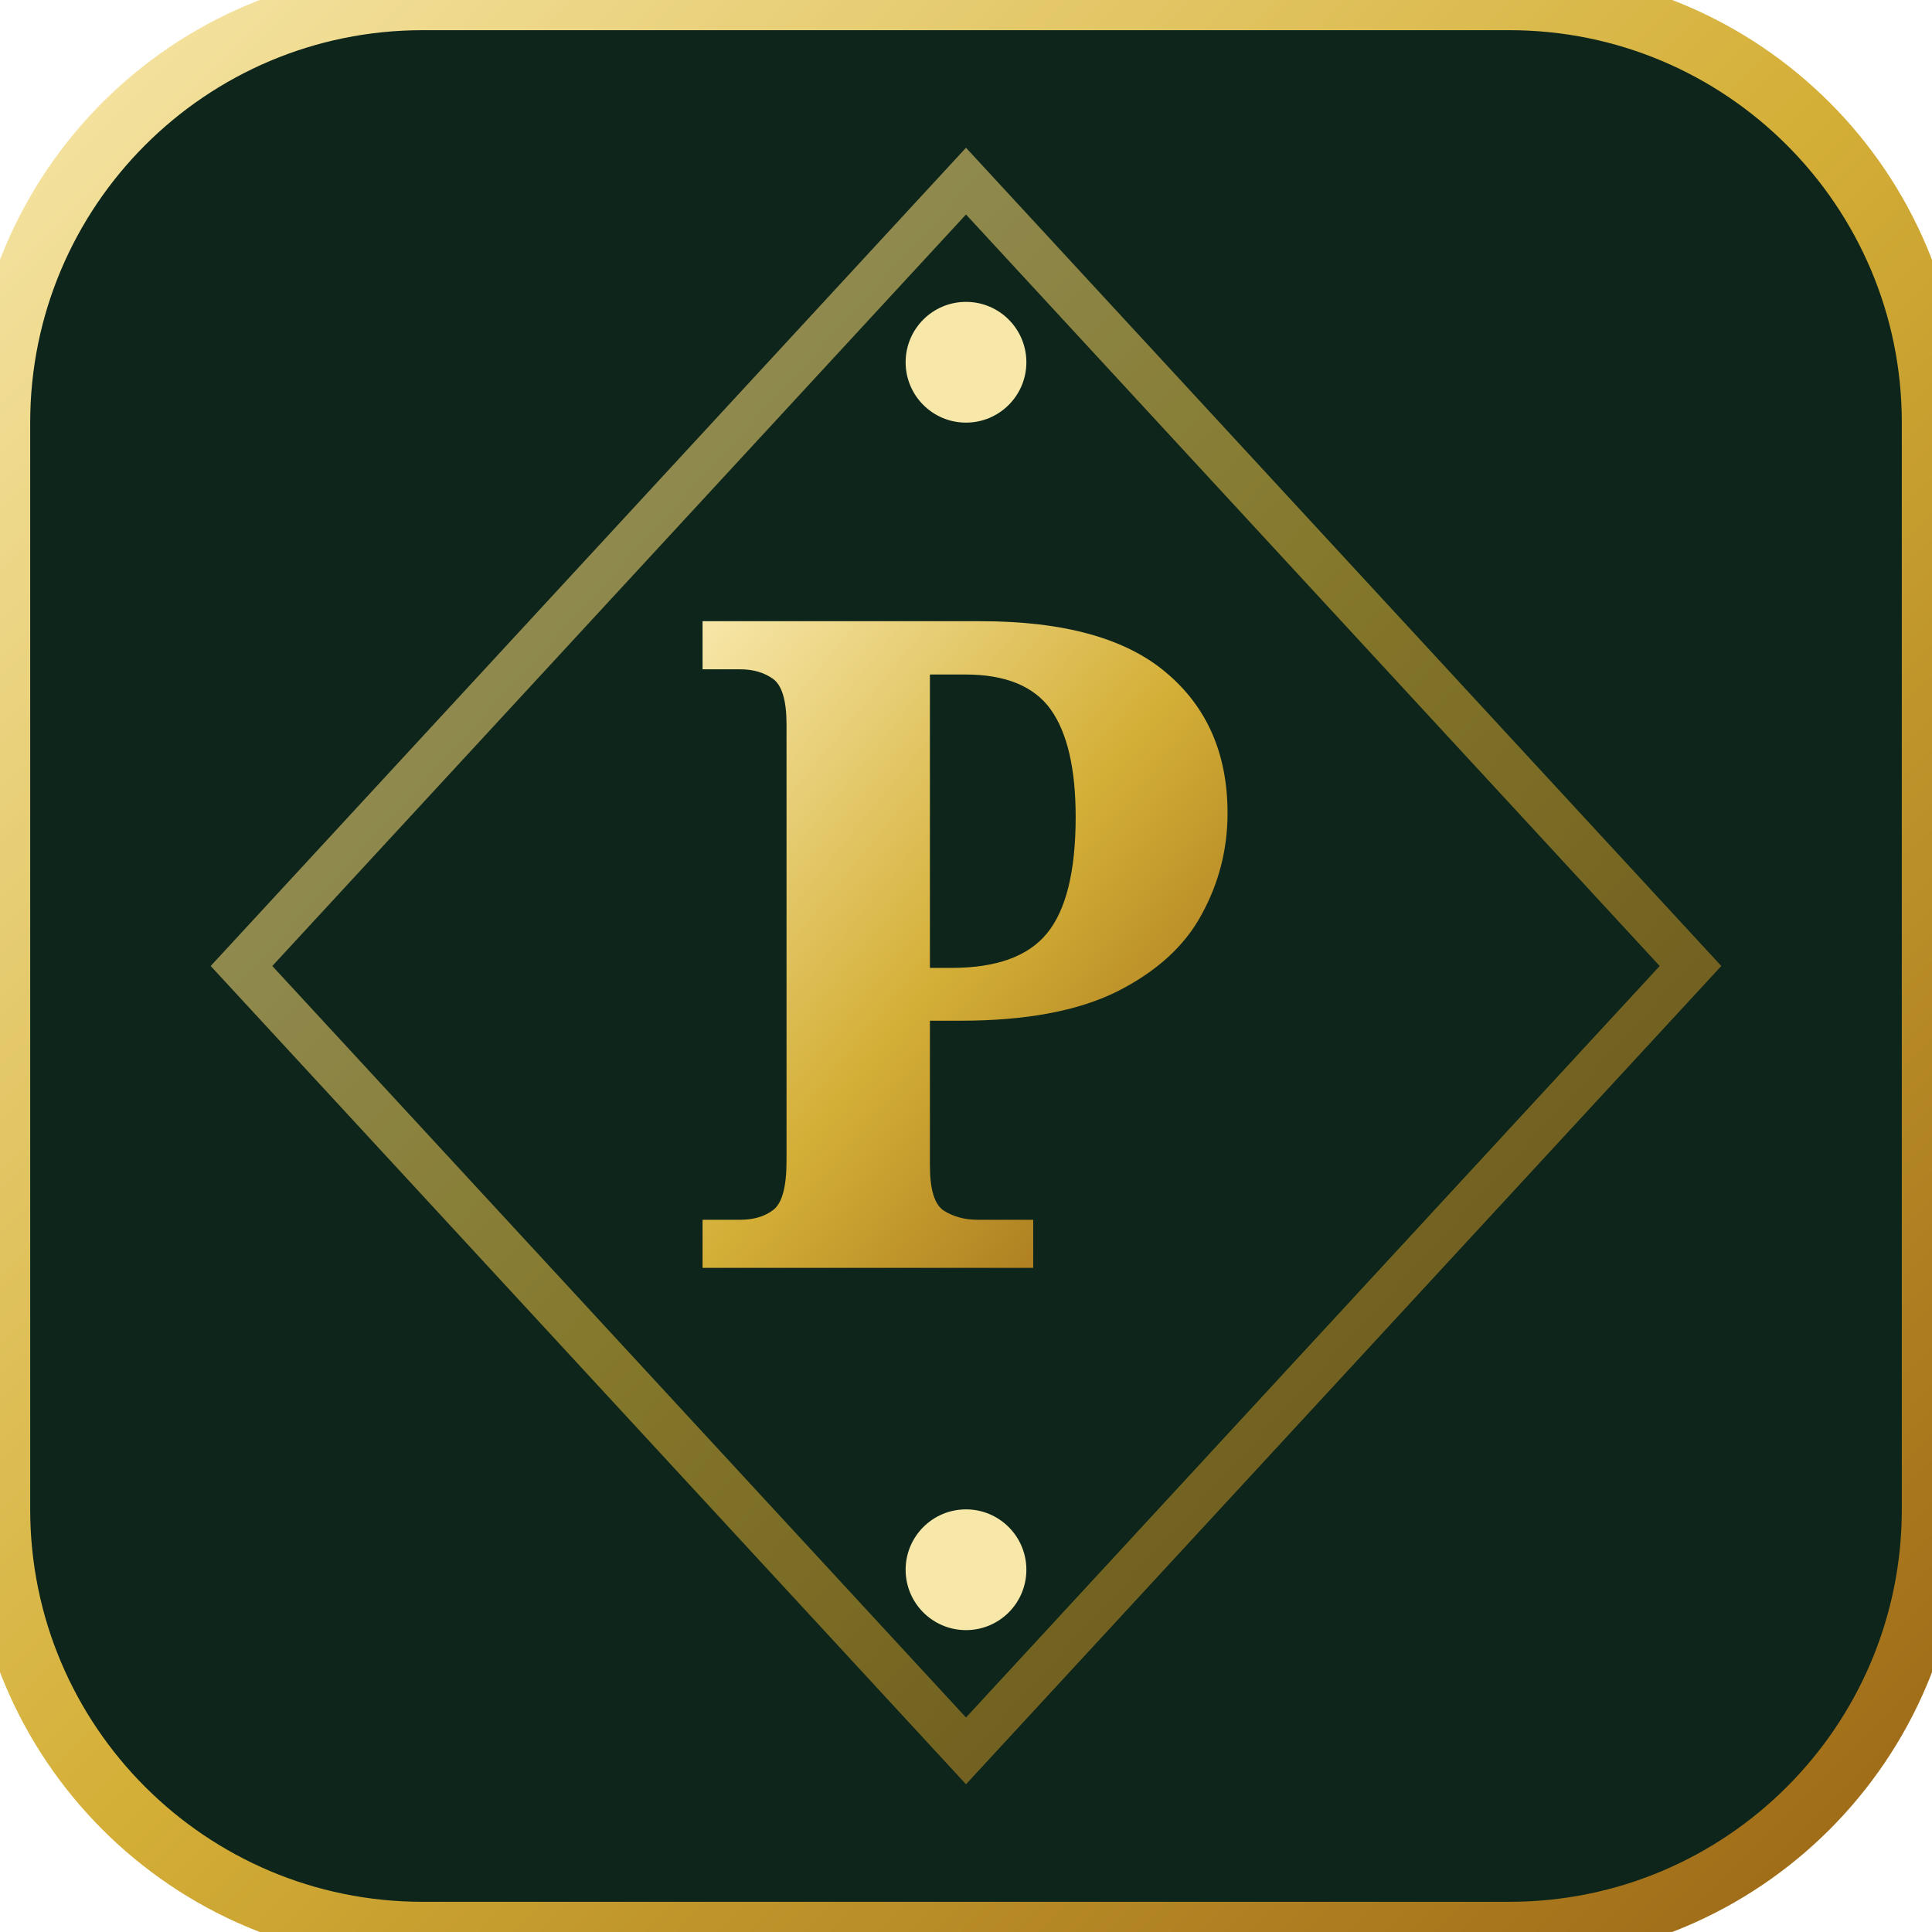
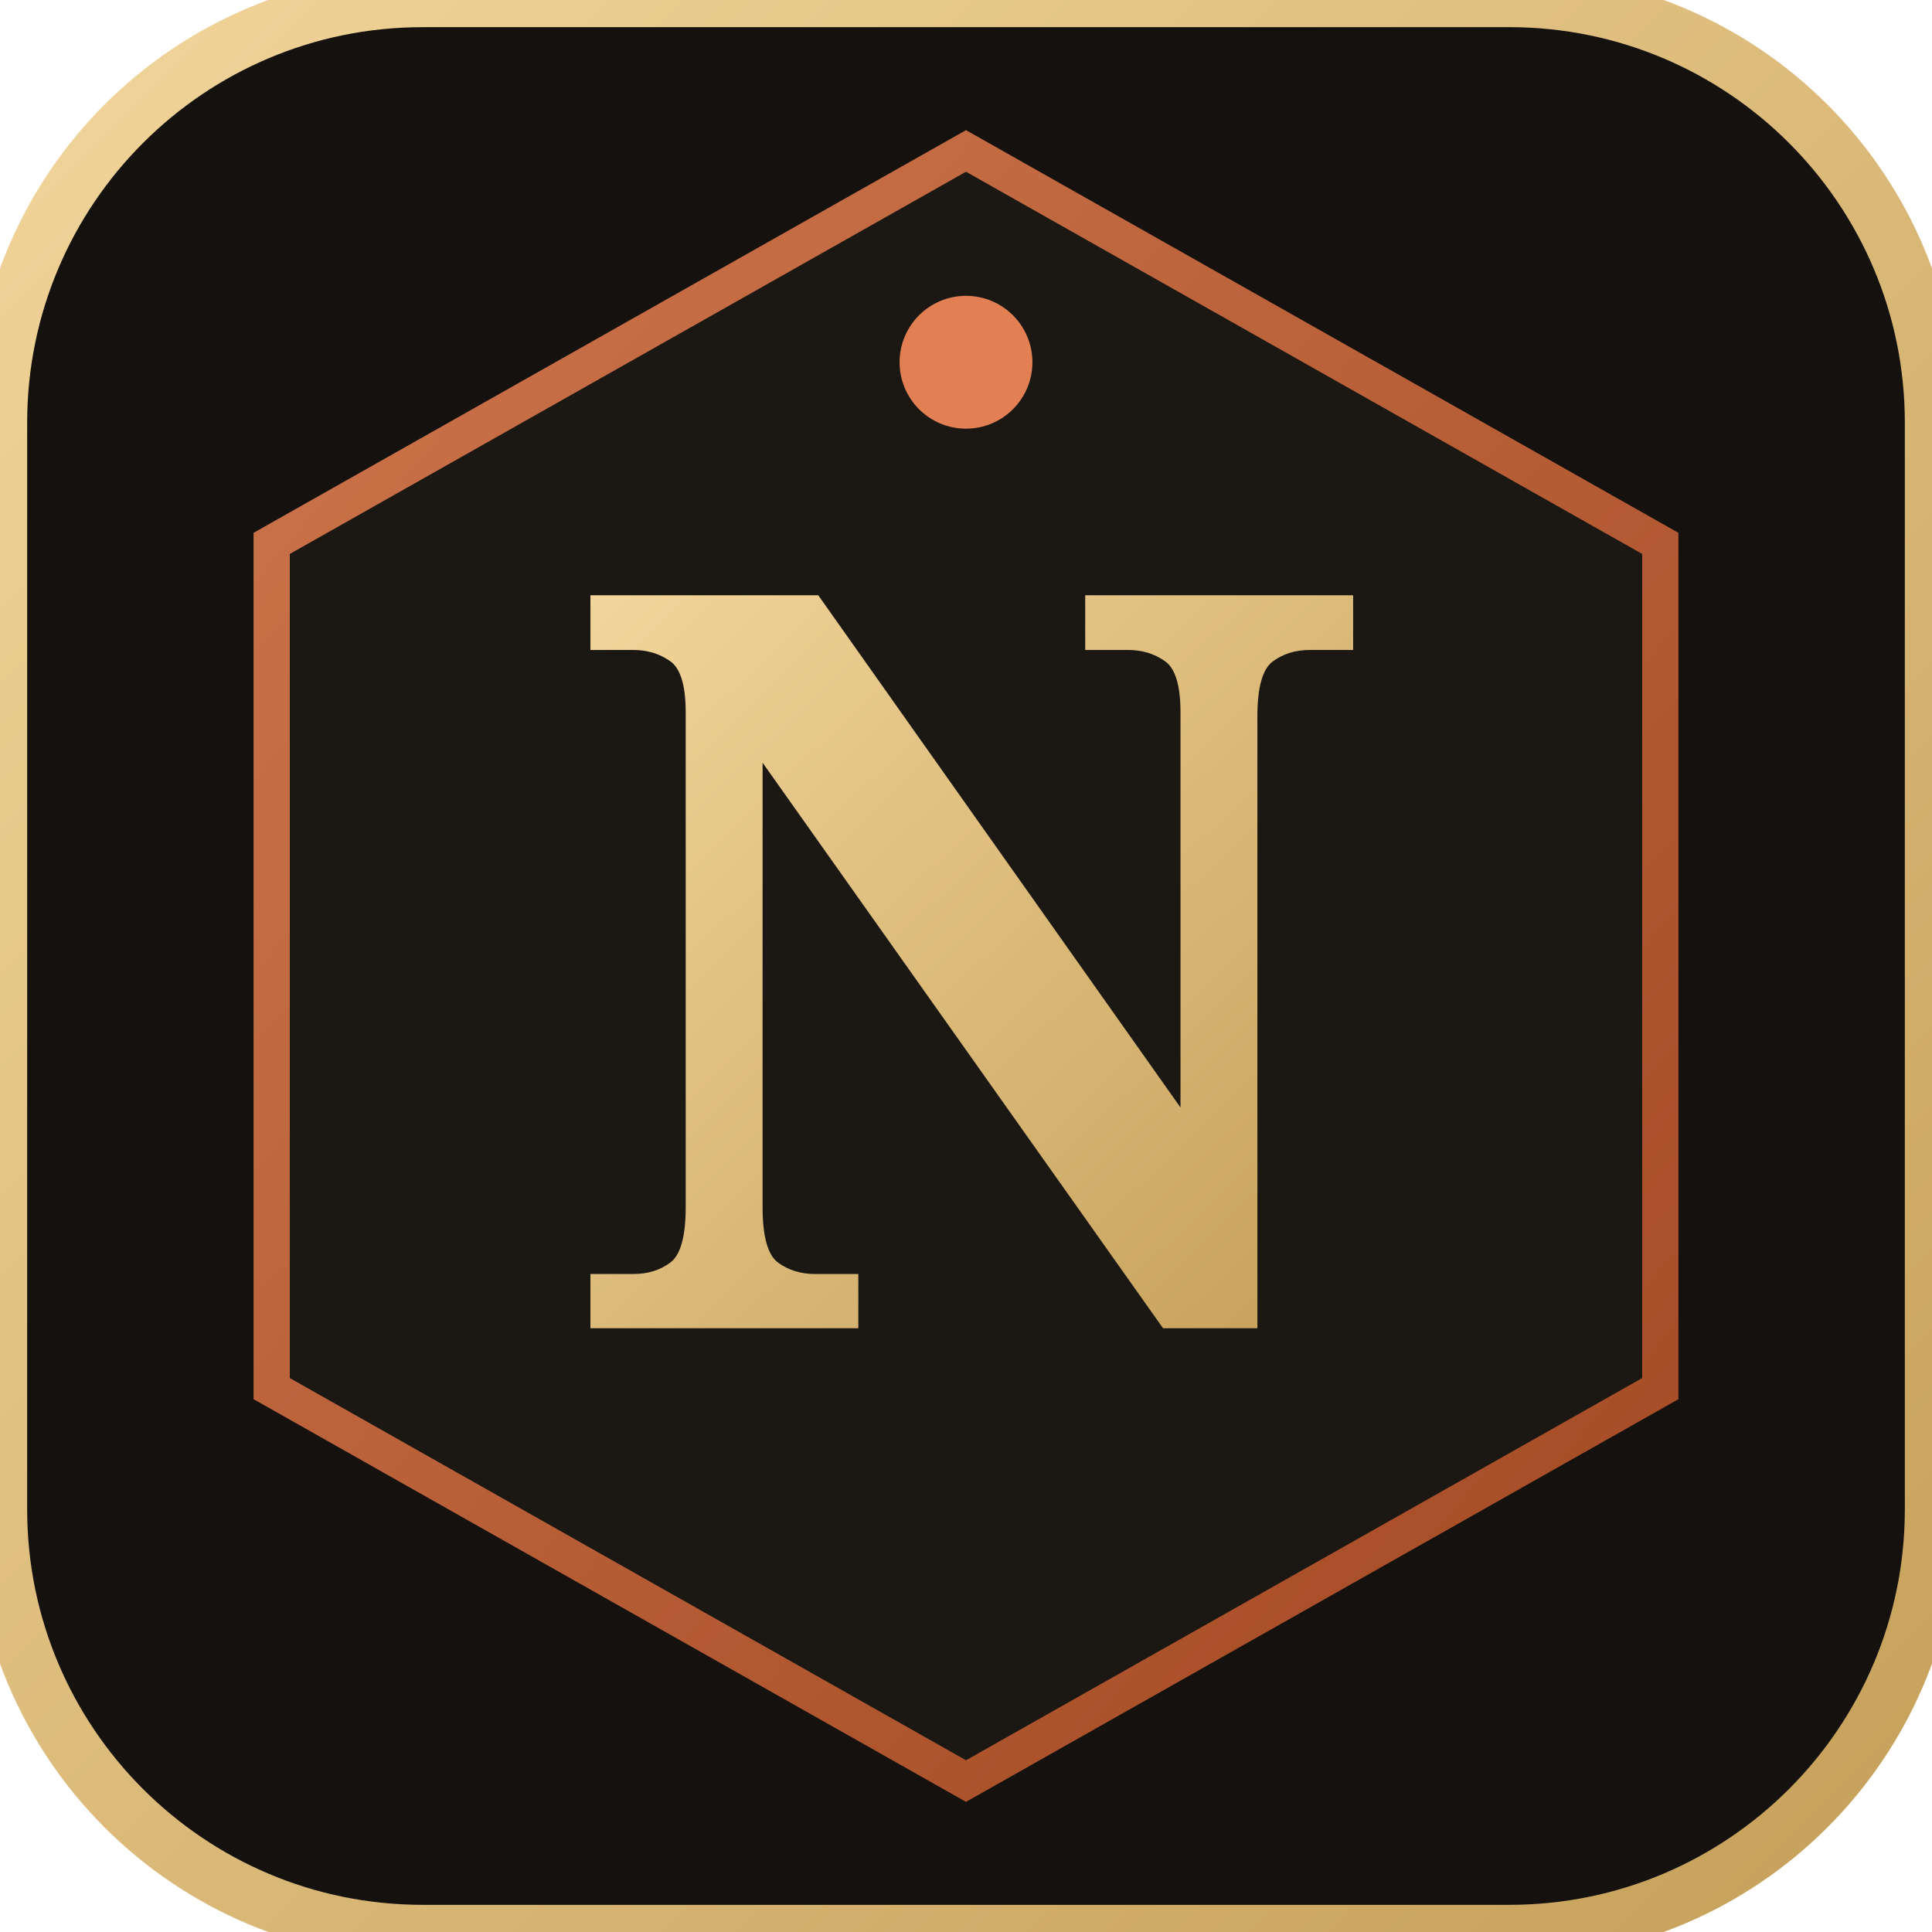
<svg xmlns="http://www.w3.org/2000/svg" viewBox="0 0 64 64" width="64" height="64">
  <defs>
+     <linearGradient id="favAccent" x1="0%" y1="0%" x2="100%" y2="100%">
+       <stop offset="0%" stop-color="#E28054" />
+       <stop offset="100%" stop-color="#B24E25" />
+     </linearGradient>
    <linearGradient id="favGold" x1="0%" y1="0%" x2="100%" y2="100%">
-       <stop offset="0%" stop-color="#F7E7A9" />
-       <stop offset="50%" stop-color="#D4AF37" />
-       <stop offset="100%" stop-color="#996515" />
+       <stop offset="0%" stop-color="#F2D59B" />
+       <stop offset="100%" stop-color="#C5A059" />
    </linearGradient>
  </defs>
-   <rect width="64" height="64" rx="14" fill="#0D251A" stroke="url(#favGold)" stroke-width="2" />
-   <path d="M32 6 L56 32 L32 58 L8 32 Z" fill="none" stroke="url(#favGold)" stroke-width="1.5" opacity="0.6" />
-   <text x="32" y="42" font-family="'Cinzel', 'Playfair Display', 'Georgia', serif" font-size="30" font-weight="800" fill="url(#favGold)" text-anchor="middle">P</text>
-   <circle cx="32" cy="12" r="2" fill="#F7E7A9" />
-   <circle cx="32" cy="52" r="2" fill="#F7E7A9" />
+   <rect width="64" height="64" rx="14" fill="#14110E" stroke="url(#favGold)" stroke-width="1.8" />
+   <path d="M32 5 L55 18 L55 46 L32 59 L9 46 L9 18 Z" fill="#1C1815" stroke="url(#favAccent)" stroke-width="1.2" opacity="0.9" />
+   <text x="32" y="44" font-family="'Playfair Display', Georgia, serif" font-size="34" font-weight="800" fill="url(#favGold)" text-anchor="middle">
+     N
+   </text>
+   <circle cx="32" cy="12" r="2.2" fill="#E28054" />
</svg>
